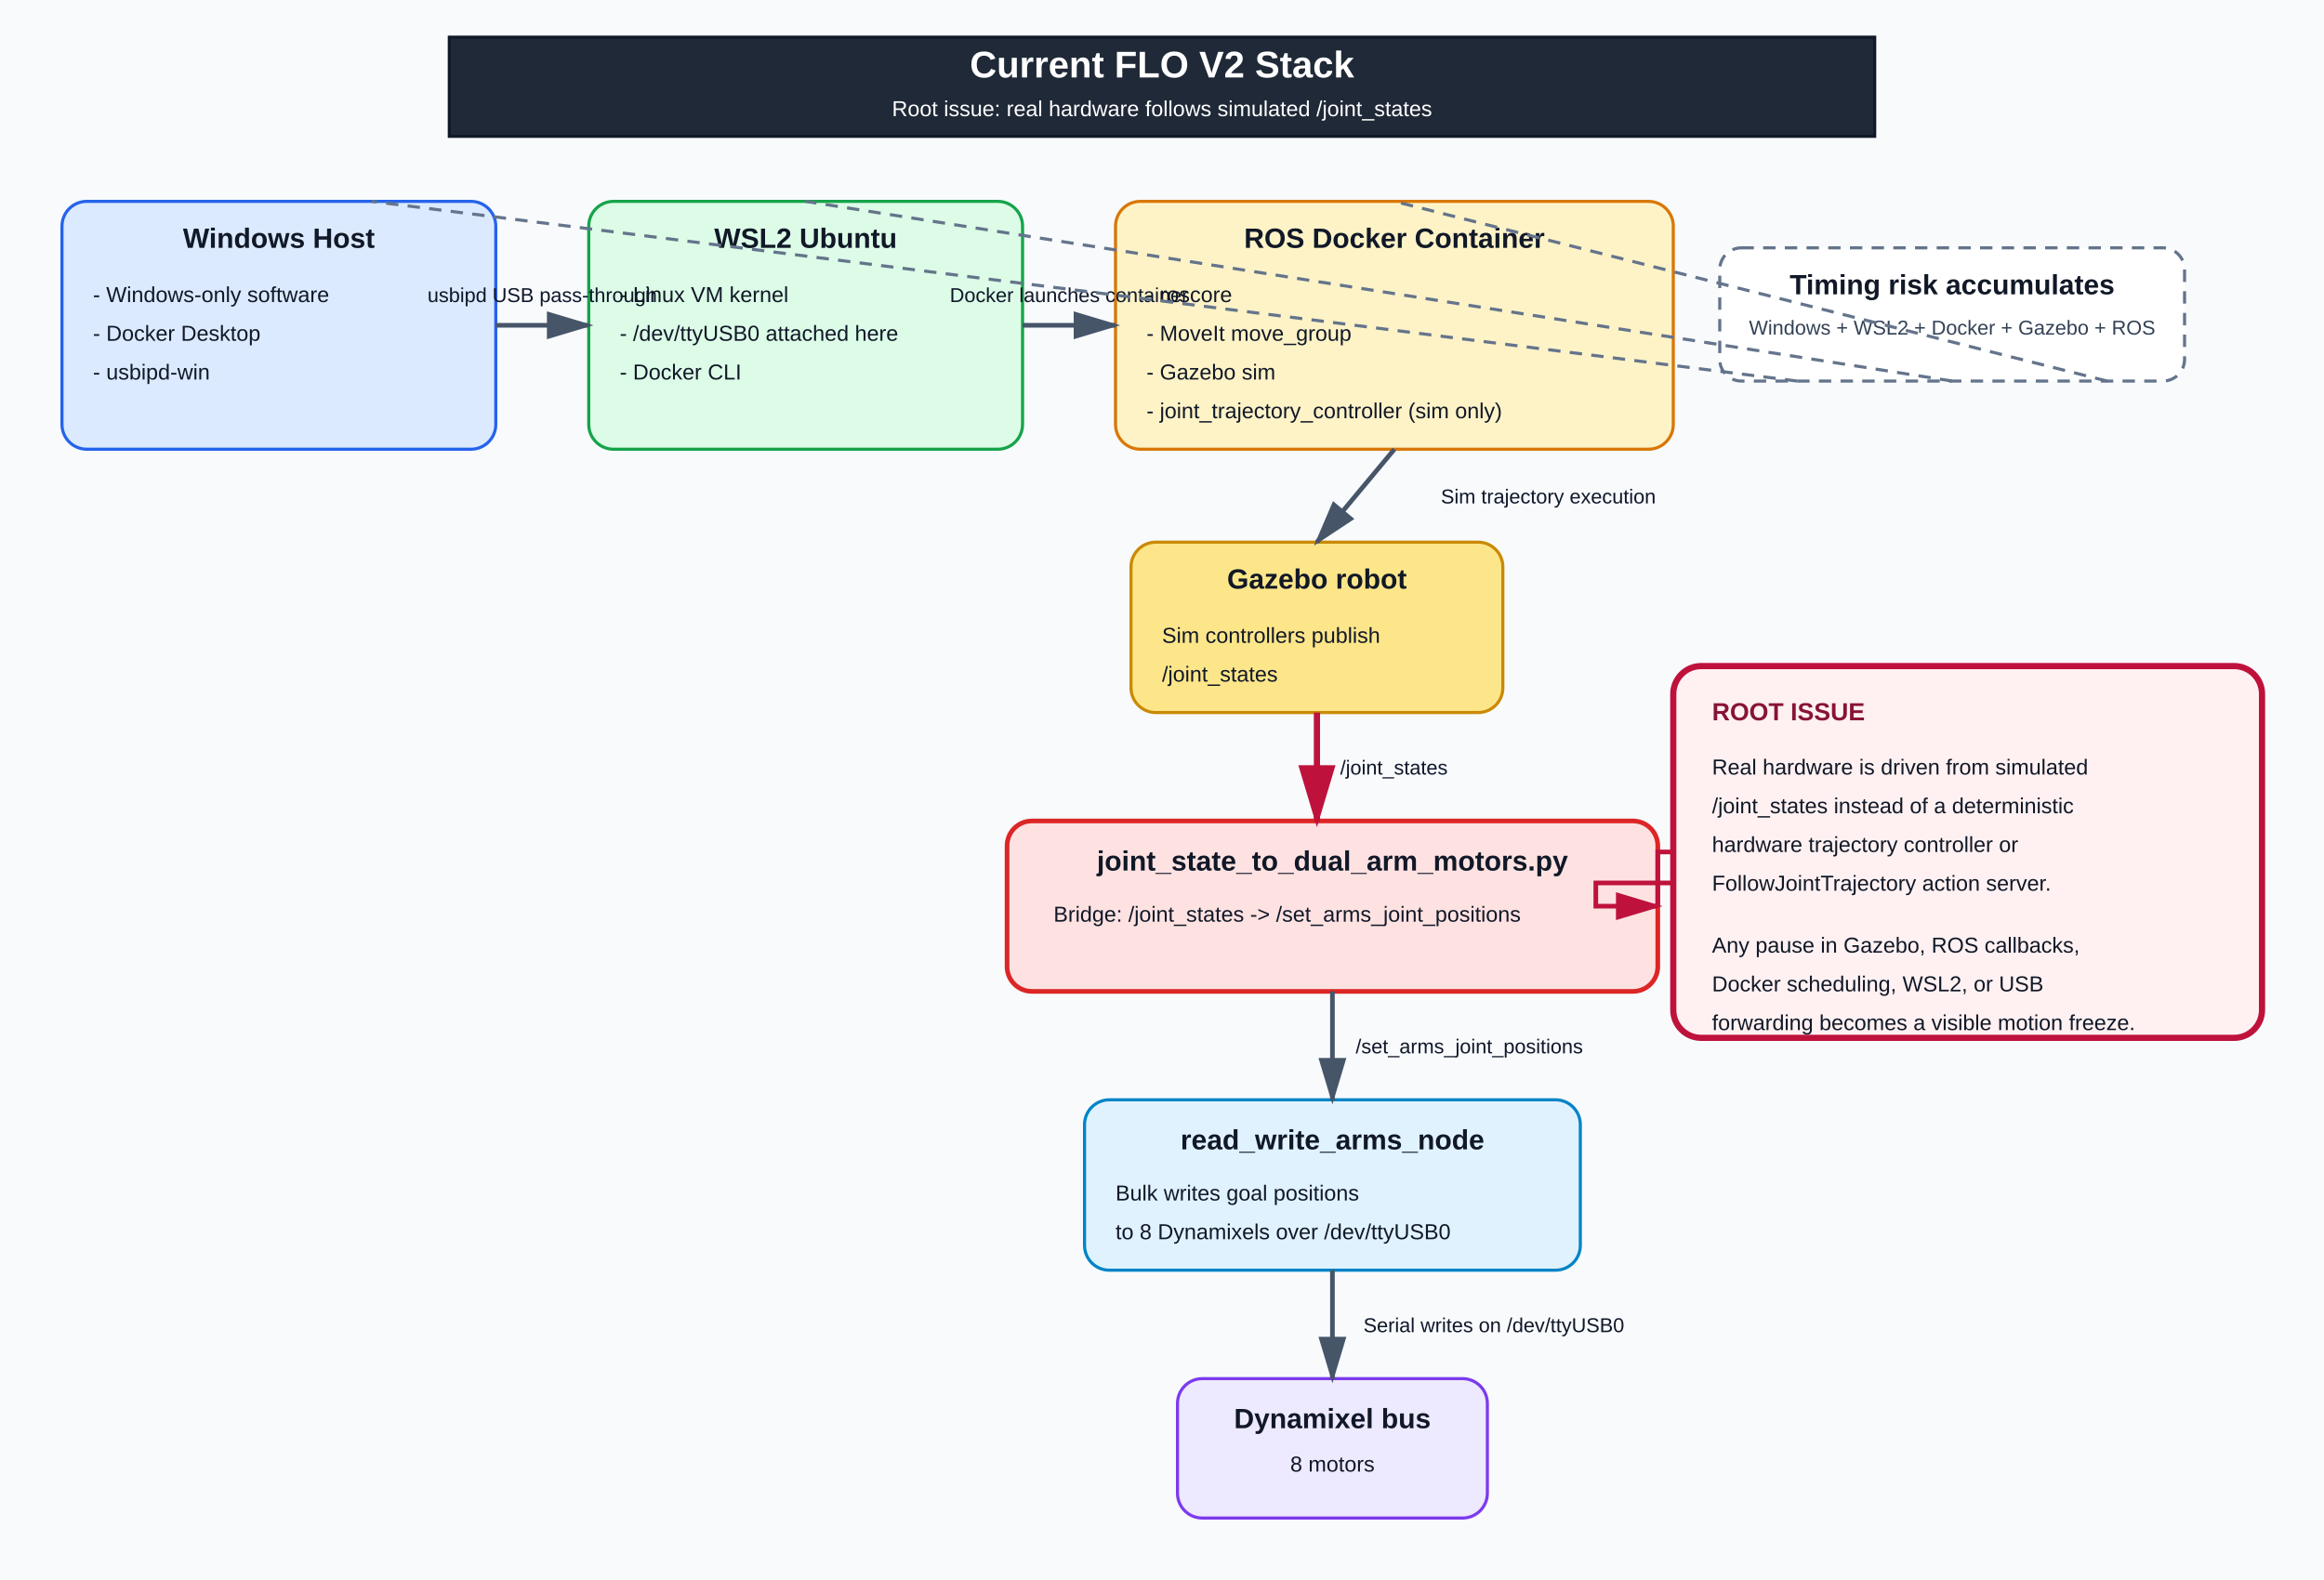
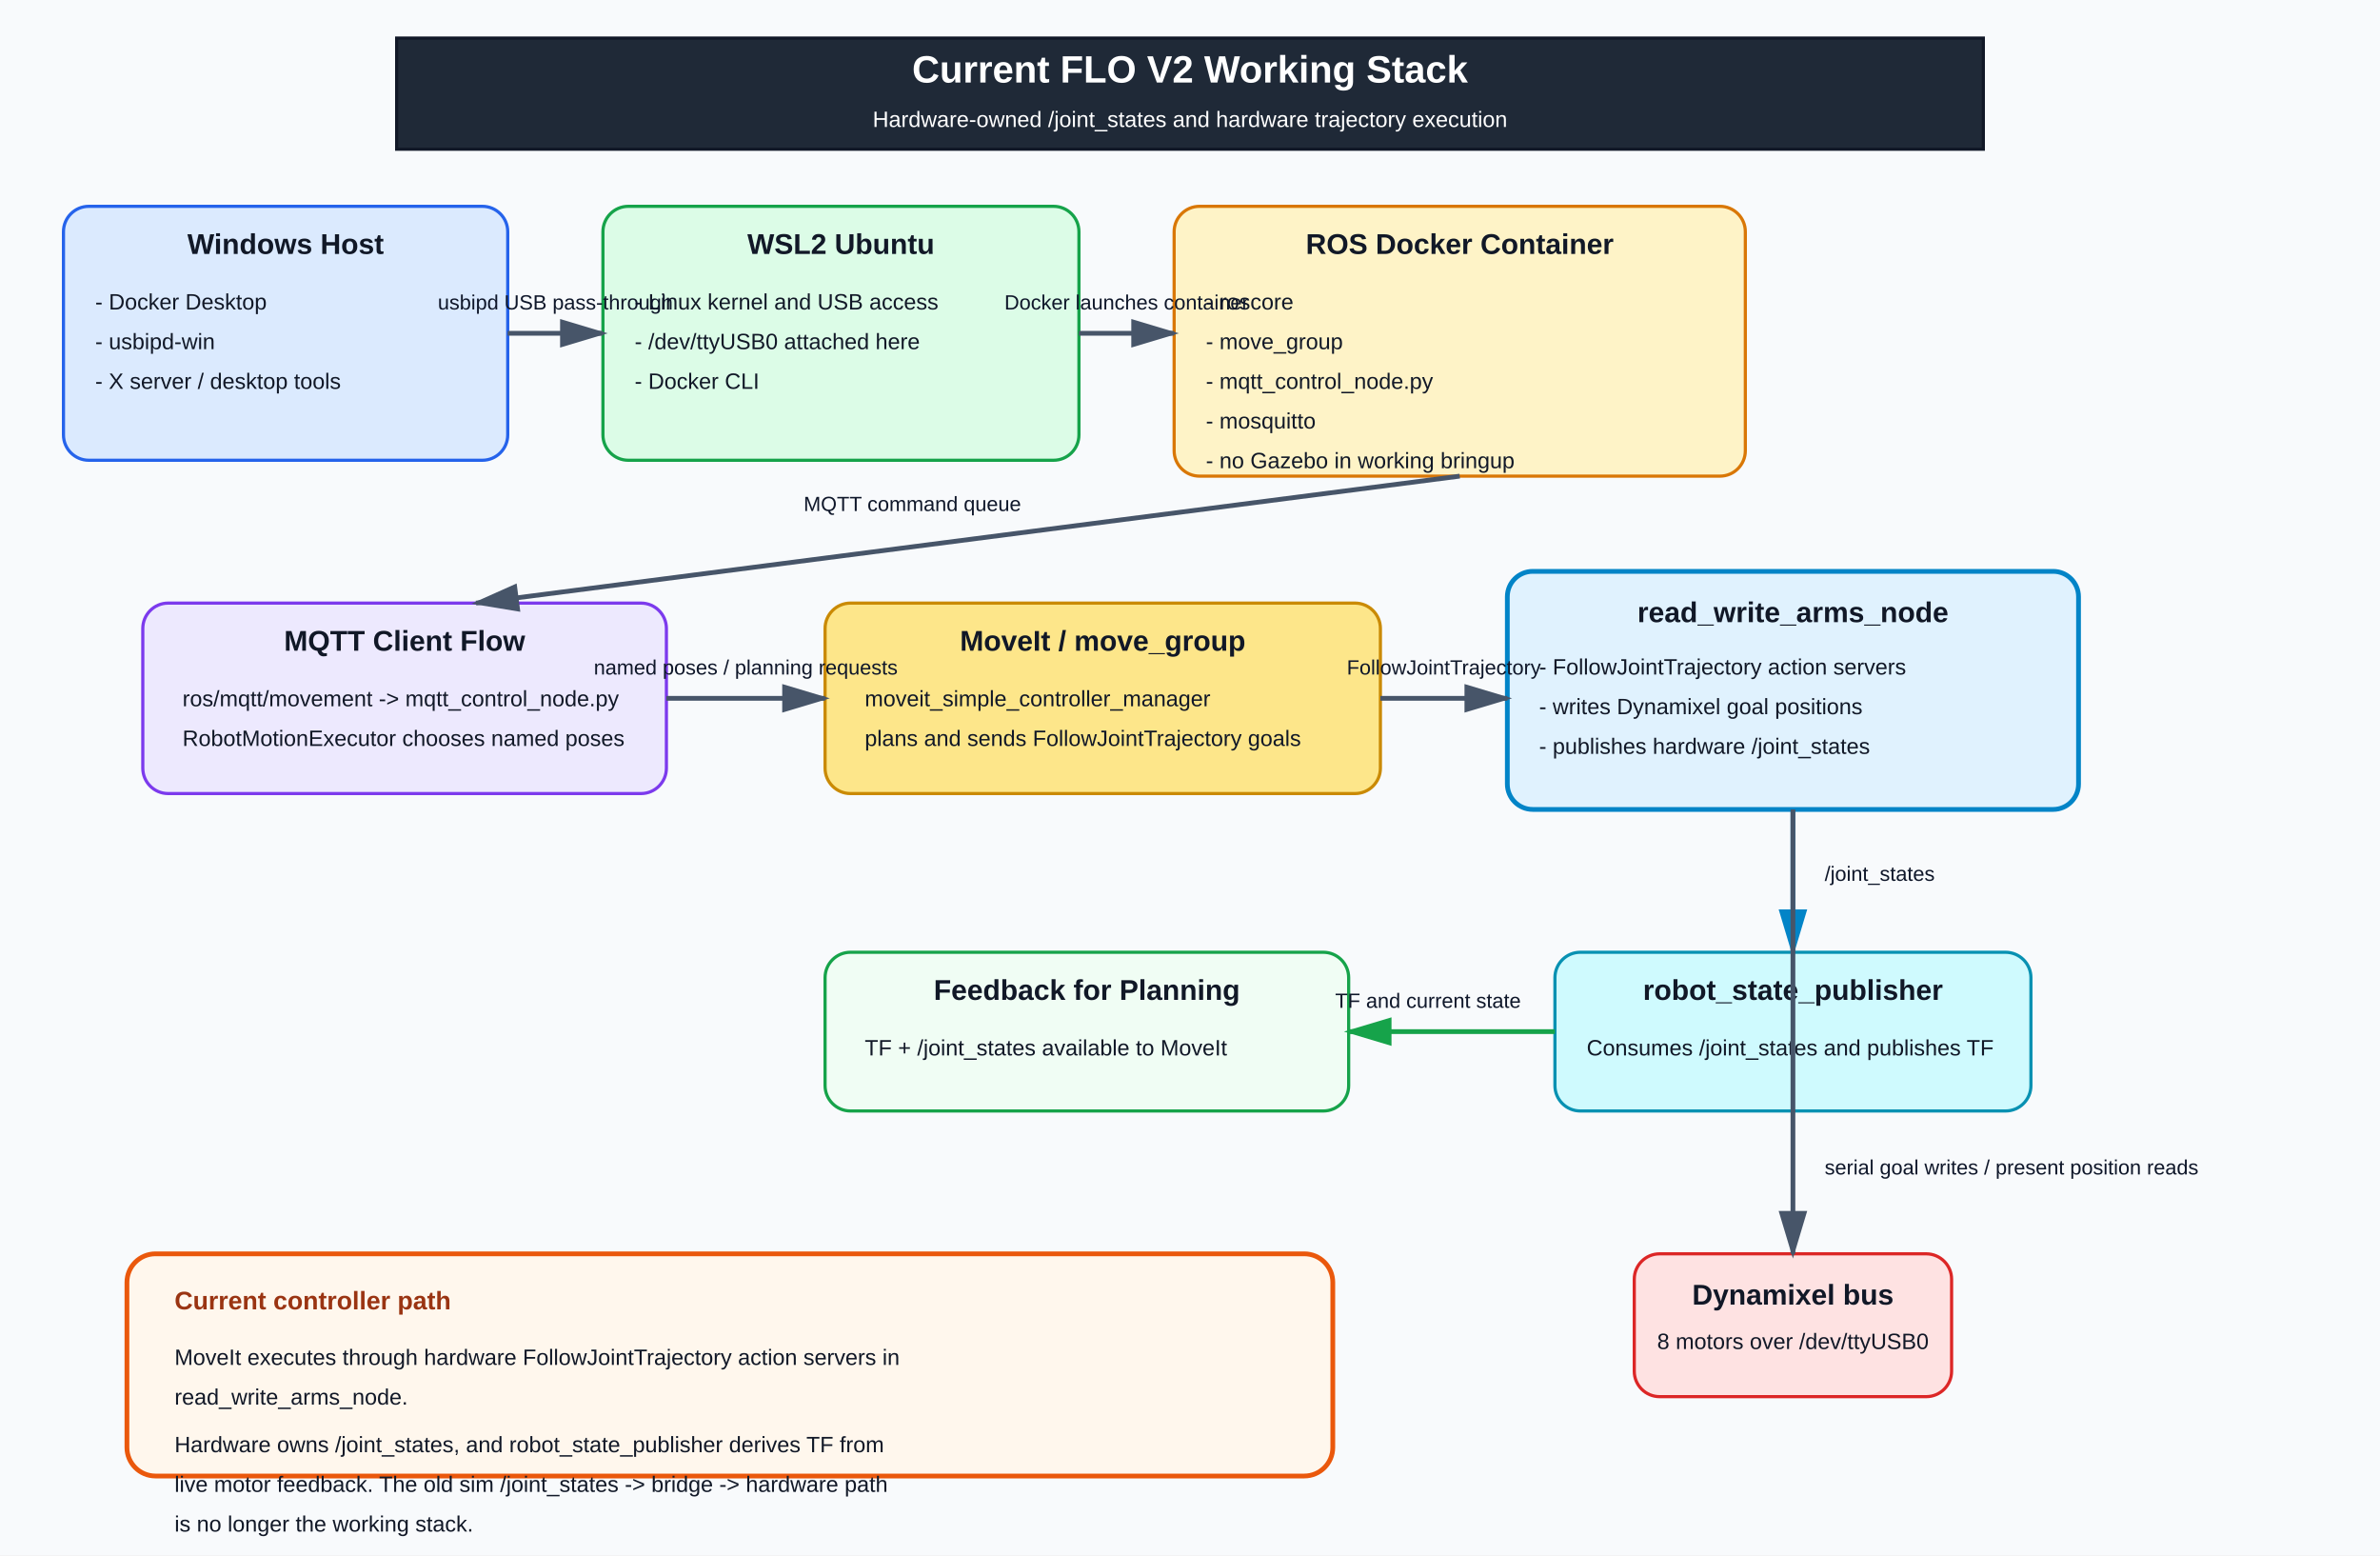
- <svg xmlns="http://www.w3.org/2000/svg" width="1500" height="1020" viewBox="0 0 1500 1020">
+ <svg xmlns="http://www.w3.org/2000/svg" width="1500" height="980" viewBox="0 0 1500 980">
  <defs>
    <style>
      .title { font: 700 24px Arial, sans-serif; fill: #ffffff; }
      .h1 { font: 700 18px Arial, sans-serif; fill: #111827; }
      .body { font: 14px Arial, sans-serif; fill: #111827; }
      .body-white { font: 14px Arial, sans-serif; fill: #ffffff; }
-       .note { font: 700 16px Arial, sans-serif; fill: #881337; }
+       .note { font: 700 16px Arial, sans-serif; fill: #9a3412; }
      .small { font: 13px Arial, sans-serif; fill: #334155; }
      .label { font: 13px Arial, sans-serif; fill: #0f172a; }
    </style>
    <marker id="arrow" markerWidth="10" markerHeight="10" refX="9" refY="3" orient="auto" markerUnits="strokeWidth">
      <path d="M0,0 L10,3 L0,6 z" fill="#475569" />
    </marker>
-     <marker id="arrow-red" markerWidth="10" markerHeight="10" refX="9" refY="3" orient="auto" markerUnits="strokeWidth">
-       <path d="M0,0 L10,3 L0,6 z" fill="#be123c" />
+     <marker id="arrow-blue" markerWidth="10" markerHeight="10" refX="9" refY="3" orient="auto" markerUnits="strokeWidth">
+       <path d="M0,0 L10,3 L0,6 z" fill="#0284c7" />
+     </marker>
+     <marker id="arrow-green" markerWidth="10" markerHeight="10" refX="9" refY="3" orient="auto" markerUnits="strokeWidth">
+       <path d="M0,0 L10,3 L0,6 z" fill="#16a34a" />
    </marker>
  </defs>
-   <rect x="0" y="0" width="1500" height="1020" fill="#f8fafc" />
-   <rect x="290" y="24" width="920" height="64" rx="0" fill="#1f2937" stroke="#111827" stroke-width="2" />
-   <text x="750" y="50" text-anchor="middle" class="title">Current FLO V2 Stack</text>
-   <text x="750" y="75" text-anchor="middle" class="body-white">Root issue: real hardware follows simulated /joint_states</text>
+   <rect x="0" y="0" width="1500" height="980" fill="#f8fafc" />
+   <rect x="250" y="24" width="1000" height="70" fill="#1f2937" stroke="#111827" stroke-width="2" />
+   <text x="750" y="52" text-anchor="middle" class="title">Current FLO V2 Working Stack</text>
+   <text x="750" y="80" text-anchor="middle" class="body-white">Hardware-owned /joint_states and hardware trajectory execution</text>
  <rect x="40" y="130" width="280" height="160" rx="16" fill="#dbeafe" stroke="#2563eb" stroke-width="2" />
  <text x="180" y="160" text-anchor="middle" class="h1">Windows Host</text>
-   <text x="60" y="195" class="body">- Windows-only software</text>
-   <text x="60" y="220" class="body">- Docker Desktop</text>
-   <text x="60" y="245" class="body">- usbipd-win</text>
-   <rect x="380" y="130" width="280" height="160" rx="16" fill="#dcfce7" stroke="#16a34a" stroke-width="2" />
-   <text x="520" y="160" text-anchor="middle" class="h1">WSL2 Ubuntu</text>
-   <text x="400" y="195" class="body">- Linux VM kernel</text>
+   <text x="60" y="195" class="body">- Docker Desktop</text>
+   <text x="60" y="220" class="body">- usbipd-win</text>
+   <text x="60" y="245" class="body">- X server / desktop tools</text>
+   <rect x="380" y="130" width="300" height="160" rx="16" fill="#dcfce7" stroke="#16a34a" stroke-width="2" />
+   <text x="530" y="160" text-anchor="middle" class="h1">WSL2 Ubuntu</text>
+   <text x="400" y="195" class="body">- Linux kernel and USB access</text>
  <text x="400" y="220" class="body">- /dev/ttyUSB0 attached here</text>
  <text x="400" y="245" class="body">- Docker CLI</text>
-   <rect x="720" y="130" width="360" height="160" rx="16" fill="#fef3c7" stroke="#d97706" stroke-width="2" />
-   <text x="900" y="160" text-anchor="middle" class="h1">ROS Docker Container</text>
-   <text x="740" y="195" class="body">- roscore</text>
-   <text x="740" y="220" class="body">- MoveIt move_group</text>
-   <text x="740" y="245" class="body">- Gazebo sim</text>
-   <text x="740" y="270" class="body">- joint_trajectory_controller (sim only)</text>
-   <rect x="730" y="350" width="240" height="110" rx="16" fill="#fde68a" stroke="#ca8a04" stroke-width="2" />
-   <text x="850" y="380" text-anchor="middle" class="h1">Gazebo robot</text>
-   <text x="750" y="415" class="body">Sim controllers publish</text>
-   <text x="750" y="440" class="body">/joint_states</text>
-   <rect x="650" y="530" width="420" height="110" rx="16" fill="#fee2e2" stroke="#dc2626" stroke-width="3" />
-   <text x="860" y="562" text-anchor="middle" class="h1">joint_state_to_dual_arm_motors.py</text>
-   <text x="680" y="595" class="body">Bridge: /joint_states -&gt; /set_arms_joint_positions</text>
-   <rect x="700" y="710" width="320" height="110" rx="16" fill="#e0f2fe" stroke="#0284c7" stroke-width="2" />
-   <text x="860" y="742" text-anchor="middle" class="h1">read_write_arms_node</text>
-   <text x="720" y="775" class="body">Bulk writes goal positions</text>
-   <text x="720" y="800" class="body">to 8 Dynamixels over /dev/ttyUSB0</text>
-   <rect x="760" y="890" width="200" height="90" rx="16" fill="#ede9fe" stroke="#7c3aed" stroke-width="2" />
-   <text x="860" y="922" text-anchor="middle" class="h1">Dynamixel bus</text>
-   <text x="860" y="950" text-anchor="middle" class="body">8 motors</text>
+   <rect x="740" y="130" width="360" height="170" rx="16" fill="#fef3c7" stroke="#d97706" stroke-width="2" />
+   <text x="920" y="160" text-anchor="middle" class="h1">ROS Docker Container</text>
+   <text x="760" y="195" class="body">- roscore</text>
+   <text x="760" y="220" class="body">- move_group</text>
+   <text x="760" y="245" class="body">- mqtt_control_node.py</text>
+   <text x="760" y="270" class="body">- mosquitto</text>
+   <text x="760" y="295" class="body">- no Gazebo in working bringup</text>
+   <rect x="90" y="380" width="330" height="120" rx="16" fill="#ede9fe" stroke="#7c3aed" stroke-width="2" />
+   <text x="255" y="410" text-anchor="middle" class="h1">MQTT Client Flow</text>
+   <text x="115" y="445" class="body">ros/mqtt/movement -&gt; mqtt_control_node.py</text>
+   <text x="115" y="470" class="body">RobotMotionExecutor chooses named poses</text>
+   <rect x="520" y="380" width="350" height="120" rx="16" fill="#fde68a" stroke="#ca8a04" stroke-width="2" />
+   <text x="695" y="410" text-anchor="middle" class="h1">MoveIt / move_group</text>
+   <text x="545" y="445" class="body">moveit_simple_controller_manager</text>
+   <text x="545" y="470" class="body">plans and sends FollowJointTrajectory goals</text>
+   <rect x="950" y="360" width="360" height="150" rx="16" fill="#e0f2fe" stroke="#0284c7" stroke-width="3" />
+   <text x="1130" y="392" text-anchor="middle" class="h1">read_write_arms_node</text>
+   <text x="970" y="425" class="body">- FollowJointTrajectory action servers</text>
+   <text x="970" y="450" class="body">- writes Dynamixel goal positions</text>
+   <text x="970" y="475" class="body">- publishes hardware /joint_states</text>
+   <rect x="980" y="600" width="300" height="100" rx="16" fill="#cffafe" stroke="#0891b2" stroke-width="2" />
+   <text x="1130" y="630" text-anchor="middle" class="h1">robot_state_publisher</text>
+   <text x="1000" y="665" class="body">Consumes /joint_states and publishes TF</text>
+   <rect x="520" y="600" width="330" height="100" rx="16" fill="#f0fdf4" stroke="#16a34a" stroke-width="2" />
+   <text x="685" y="630" text-anchor="middle" class="h1">Feedback for Planning</text>
+   <text x="545" y="665" class="body">TF + /joint_states available to MoveIt</text>
+   <rect x="1030" y="790" width="200" height="90" rx="16" fill="#fee2e2" stroke="#dc2626" stroke-width="2" />
+   <text x="1130" y="822" text-anchor="middle" class="h1">Dynamixel bus</text>
+   <text x="1130" y="850" text-anchor="middle" class="body">8 motors over /dev/ttyUSB0</text>
  <path d="M320 210 L380 210" stroke="#475569" stroke-width="3" fill="none" marker-end="url(#arrow)" />
  <text x="350" y="195" text-anchor="middle" class="label">usbipd USB pass-through</text>
-   <path d="M660 210 L720 210" stroke="#475569" stroke-width="3" fill="none" marker-end="url(#arrow)" />
-   <text x="690" y="195" text-anchor="middle" class="label">Docker launches container</text>
-   <path d="M900 290 L850 350" stroke="#475569" stroke-width="3" fill="none" marker-end="url(#arrow)" />
-   <text x="930" y="325" class="label">Sim trajectory execution</text>
-   <path d="M850 460 L850 530" stroke="#be123c" stroke-width="4" fill="none" marker-end="url(#arrow-red)" />
-   <text x="865" y="500" class="label">/joint_states</text>
-   <path d="M860 640 L860 710" stroke="#475569" stroke-width="3" fill="none" marker-end="url(#arrow)" />
-   <text x="875" y="680" class="label">/set_arms_joint_positions</text>
-   <path d="M860 820 L860 890" stroke="#475569" stroke-width="3" fill="none" marker-end="url(#arrow)" />
-   <text x="880" y="860" class="label">Serial writes on /dev/ttyUSB0</text>
-   <rect x="1080" y="430" width="380" height="240" rx="18" fill="#fff1f2" stroke="#be123c" stroke-width="4" />
-   <text x="1105" y="465" class="note">ROOT ISSUE</text>
-   <text x="1105" y="500" class="body">Real hardware is driven from simulated</text>
-   <text x="1105" y="525" class="body">/joint_states instead of a deterministic</text>
-   <text x="1105" y="550" class="body">hardware trajectory controller or</text>
-   <text x="1105" y="575" class="body">FollowJointTrajectory action server.</text>
-   <text x="1105" y="615" class="body">Any pause in Gazebo, ROS callbacks,</text>
-   <text x="1105" y="640" class="body">Docker scheduling, WSL2, or USB</text>
-   <text x="1105" y="665" class="body">forwarding becomes a visible motion freeze.</text>
-   <path d="M1080 550 L1070 550 L1070 585" stroke="#be123c" stroke-width="3" fill="none" />
-   <path d="M1070 585 L1070 585 L1070 585" stroke="#be123c" stroke-width="3" fill="none" />
-   <path d="M1070 585 L1070 585" stroke="#be123c" stroke-width="3" fill="none" />
-   <path d="M1080 570 L1030 570 L1030 585 L1070 585" stroke="#be123c" stroke-width="3" fill="none" marker-end="url(#arrow-red)" />
-   <rect x="1110" y="160" width="300" height="86" rx="14" fill="#ffffff" stroke="#64748b" stroke-width="2" stroke-dasharray="8 6" />
-   <text x="1260" y="190" text-anchor="middle" class="h1">Timing risk accumulates</text>
-   <text x="1260" y="216" text-anchor="middle" class="small">Windows + WSL2 + Docker + Gazebo + ROS</text>
-   <path d="M1160 246 L240 130" stroke="#64748b" stroke-width="2" fill="none" stroke-dasharray="8 6" />
-   <path d="M1260 246 L520 130" stroke="#64748b" stroke-width="2" fill="none" stroke-dasharray="8 6" />
-   <path d="M1360 246 L900 130" stroke="#64748b" stroke-width="2" fill="none" stroke-dasharray="8 6" />
+   <path d="M680 210 L740 210" stroke="#475569" stroke-width="3" fill="none" marker-end="url(#arrow)" />
+   <text x="710" y="195" text-anchor="middle" class="label">Docker launches container</text>
+   <path d="M920 300 L300 380" stroke="#475569" stroke-width="3" fill="none" marker-end="url(#arrow)" />
+   <text x="575" y="322" text-anchor="middle" class="label">MQTT command queue</text>
+   <path d="M420 440 L520 440" stroke="#475569" stroke-width="3" fill="none" marker-end="url(#arrow)" />
+   <text x="470" y="425" text-anchor="middle" class="label">named poses / planning requests</text>
+   <path d="M870 440 L950 440" stroke="#475569" stroke-width="3" fill="none" marker-end="url(#arrow)" />
+   <text x="910" y="425" text-anchor="middle" class="label">FollowJointTrajectory</text>
+   <path d="M1130 510 L1130 600" stroke="#0284c7" stroke-width="3" fill="none" marker-end="url(#arrow-blue)" />
+   <text x="1150" y="555" class="label">/joint_states</text>
+   <path d="M980 650 L850 650" stroke="#16a34a" stroke-width="3" fill="none" marker-end="url(#arrow-green)" />
+   <text x="900" y="635" text-anchor="middle" class="label">TF and current state</text>
+   <path d="M1130 510 L1130 790" stroke="#475569" stroke-width="3" fill="none" marker-end="url(#arrow)" />
+   <text x="1150" y="740" class="label">serial goal writes / present position reads</text>
+   <rect x="80" y="790" width="760" height="140" rx="18" fill="#fff7ed" stroke="#ea580c" stroke-width="3" />
+   <text x="110" y="825" class="note">Current controller path</text>
+   <text x="110" y="860" class="body">MoveIt executes through hardware FollowJointTrajectory action servers in</text>
+   <text x="110" y="885" class="body">read_write_arms_node.</text>
+   <text x="110" y="915" class="body">Hardware owns /joint_states, and robot_state_publisher derives TF from</text>
+   <text x="110" y="940" class="body">live motor feedback. The old sim /joint_states -&gt; bridge -&gt; hardware path</text>
+   <text x="110" y="965" class="body">is no longer the working stack.</text>
</svg>
